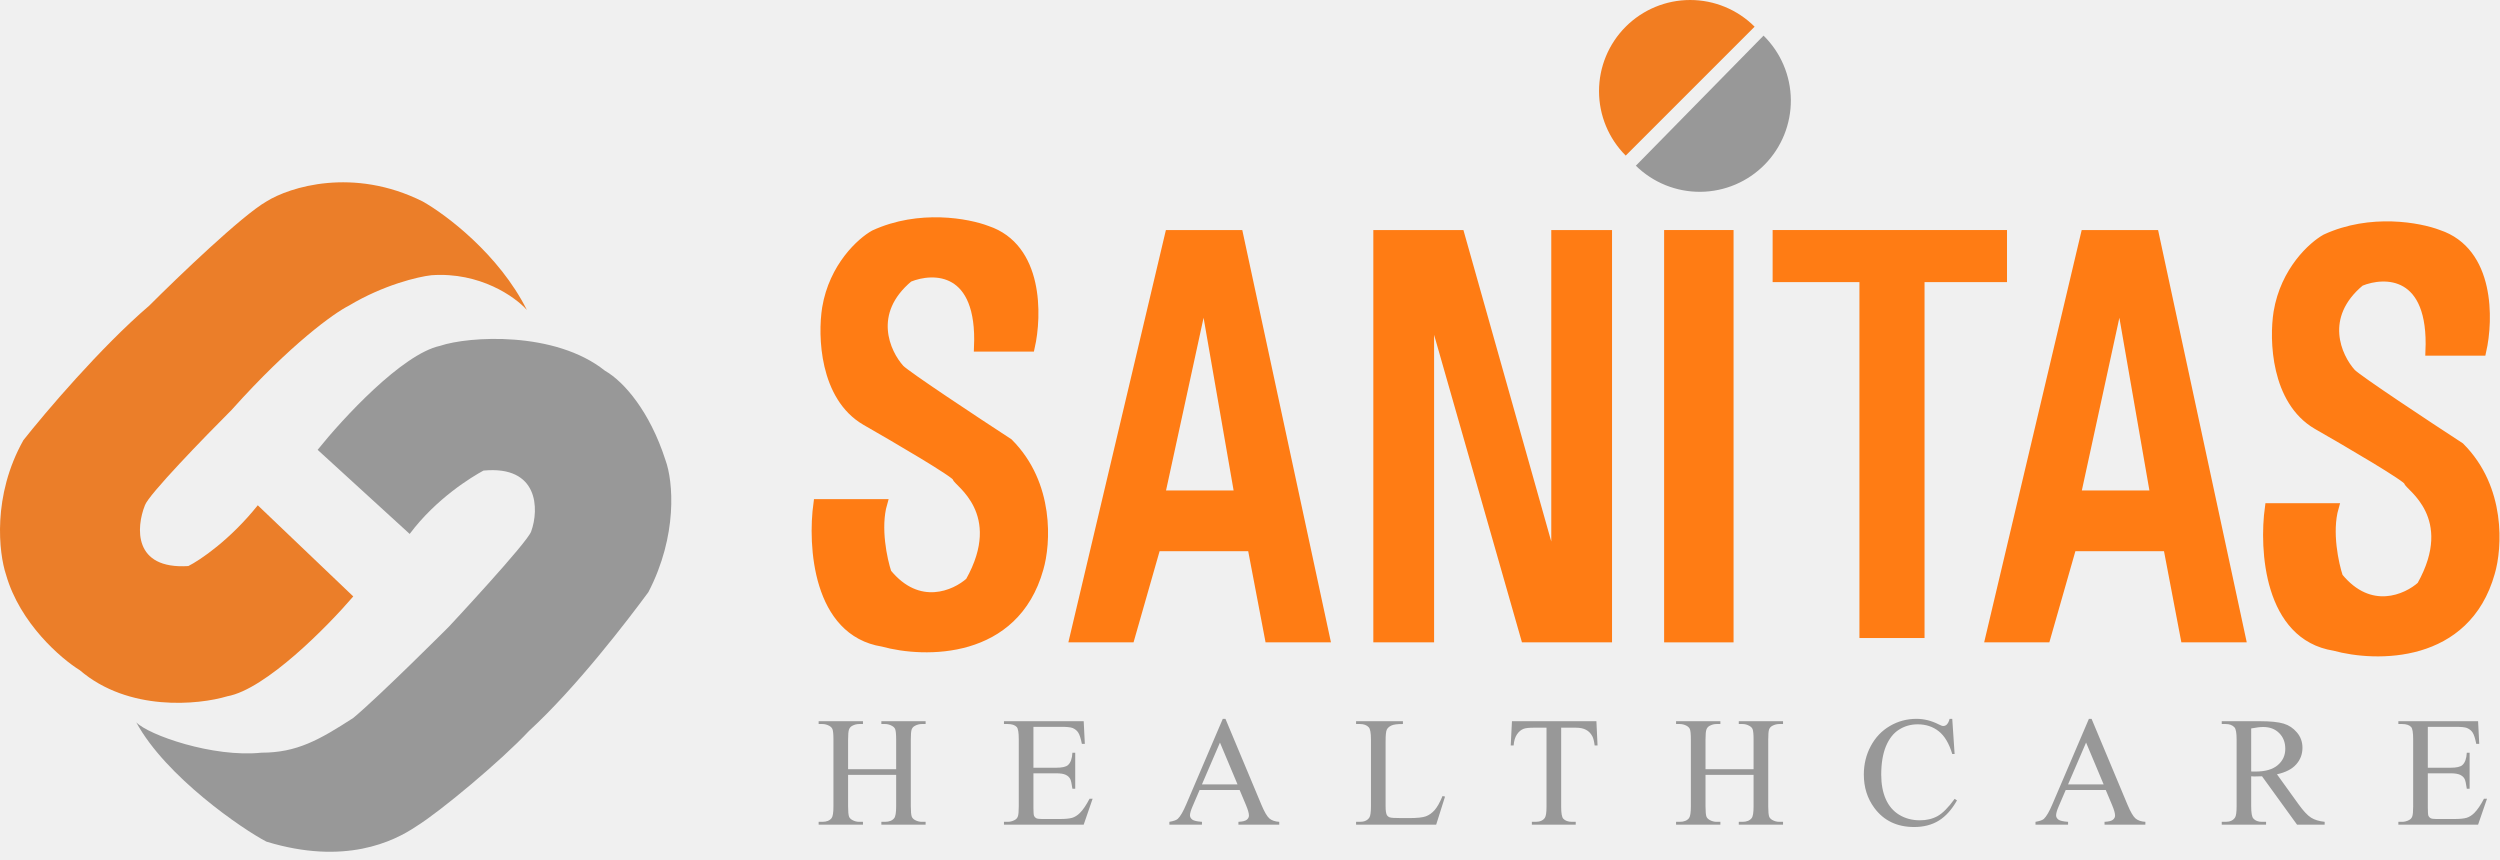
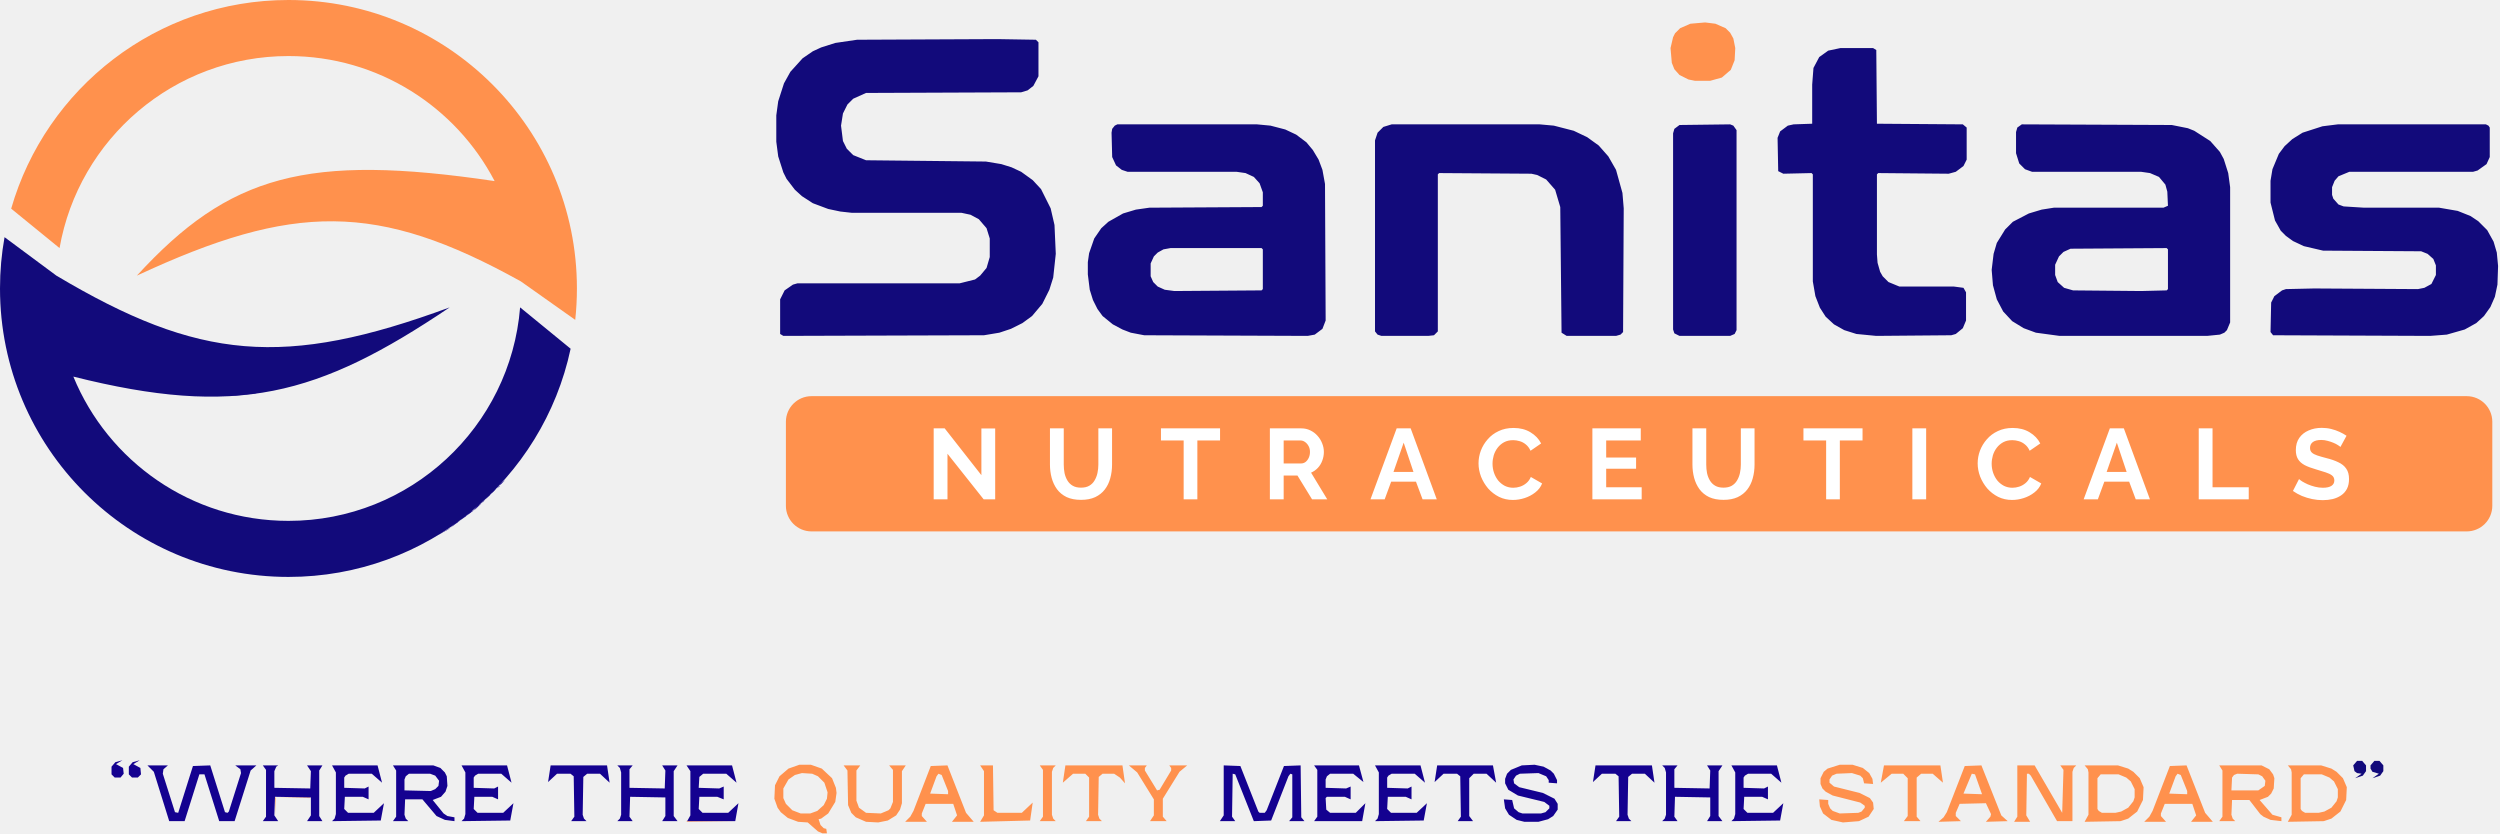
- <svg xmlns="http://www.w3.org/2000/svg" width="288" height="99" viewBox="0 0 288 99" fill="none">
-   <g clip-path="url(#clip0_259_195)">
-     <path d="M113.706 26.503C119.706 28.503 119.539 36.336 118.706 40.003H112.707C113.107 30.805 107.54 30.835 104.707 32C99.907 35.998 102.04 40.666 103.707 42.5C104.507 43.3 112.374 48.5 116.207 51C121.007 55.8 120.54 62.667 119.707 65.5C116.907 75.5 106.54 75.333 101.707 74C94.107 72.8 93.54 62.833 94.207 58H101.707C100.907 60.8 101.707 64.5 102.207 66C105.807 70.4 110.04 68.5 111.707 67C116.207 59 110.207 55.5 110.207 55C110.207 54.6 103.206 50.5 99.706 48.5C94.906 45.7 94.706 38.667 95.206 35.5C96.006 30.7 99.206 27.835 100.706 27.003C105.906 24.603 111.539 25.669 113.706 26.503Z" fill="#FF7C14" stroke="#FF7C14" />
-     <path d="M280.913 26.971C286.913 28.971 286.746 36.805 285.913 40.471H279.914C280.314 31.274 274.747 31.304 271.914 32.469C267.114 36.467 269.247 41.135 270.914 42.969C271.714 43.769 279.581 48.969 283.414 51.469C288.214 56.269 287.748 63.135 286.914 65.969C284.114 75.969 273.747 75.802 268.914 74.469C261.314 73.269 260.747 63.302 261.414 58.469H268.914C268.114 61.269 268.914 64.969 269.414 66.469C273.014 70.869 277.247 68.969 278.914 67.469C283.414 59.469 277.414 55.969 277.414 55.469C277.414 55.069 270.413 50.969 266.913 48.969C262.113 46.169 261.913 39.135 262.413 35.969C263.213 31.169 266.413 28.304 267.913 27.471C273.113 25.072 278.746 26.138 280.913 26.971Z" fill="#FF7C14" stroke="#FF7C14" />
-     <path fill-rule="evenodd" clip-rule="evenodd" d="M130.207 73.5L133.207 63H144.207L146.207 73.5H152.707L142.707 27H134.707L123.707 73.5H130.207ZM138.707 34L133.707 57H142.707L138.707 34Z" fill="#FF7C14" />
-     <path d="M133.207 63V62.5H132.83L132.726 62.863L133.207 63ZM130.207 73.5V74H130.584L130.688 73.637L130.207 73.5ZM144.207 63L144.698 62.906L144.621 62.5H144.207V63ZM146.207 73.5L145.716 73.594L145.793 74H146.207V73.5ZM152.707 73.5V74H153.326L153.196 73.395L152.707 73.5ZM142.707 27L143.196 26.895L143.111 26.5H142.707V27ZM134.707 27V26.5H134.312L134.22 26.885L134.707 27ZM123.707 73.5L123.22 73.385L123.075 74H123.707V73.5ZM133.707 57L133.218 56.894L133.087 57.5H133.707V57ZM138.707 34L139.2 33.914L138.218 33.894L138.707 34ZM142.707 57V57.5H143.301L143.2 56.914L142.707 57ZM132.726 62.863L129.726 73.363L130.688 73.637L133.688 63.137L132.726 62.863ZM144.207 62.5H133.207V63.5H144.207V62.5ZM146.698 73.406L144.698 62.906L143.716 63.094L145.716 73.594L146.698 73.406ZM152.707 73H146.207V74H152.707V73ZM142.218 27.105L152.218 73.605L153.196 73.395L143.196 26.895L142.218 27.105ZM134.707 27.5H142.707V26.5H134.707V27.5ZM124.194 73.615L135.194 27.115L134.22 26.885L123.22 73.385L124.194 73.615ZM130.207 73H123.707V74H130.207V73ZM134.196 57.106L139.196 34.106L138.218 33.894L133.218 56.894L134.196 57.106ZM142.707 56.5H133.707V57.5H142.707V56.5ZM138.214 34.086L142.214 57.086L143.2 56.914L139.2 33.914L138.214 34.086Z" fill="#FF7C14" />
-     <path fill-rule="evenodd" clip-rule="evenodd" d="M235.707 73.5L238.707 63H249.707L251.707 73.5H258.207L248.207 27H240.207L229.207 73.5H235.707ZM244.207 34L239.207 57H248.207L244.207 34Z" fill="#FF7C14" />
-     <path d="M238.707 63V62.5H238.33L238.226 62.863L238.707 63ZM235.707 73.5V74H236.084L236.188 73.637L235.707 73.5ZM249.707 63L250.198 62.906L250.121 62.5H249.707V63ZM251.707 73.5L251.216 73.594L251.293 74H251.707V73.5ZM258.207 73.5V74H258.826L258.696 73.395L258.207 73.5ZM248.207 27L248.696 26.895L248.611 26.5H248.207V27ZM240.207 27V26.5H239.812L239.72 26.885L240.207 27ZM229.207 73.5L228.72 73.385L228.575 74H229.207V73.5ZM239.207 57L238.718 56.894L238.587 57.5H239.207V57ZM244.207 34L244.7 33.914L243.718 33.894L244.207 34ZM248.207 57V57.5H248.801L248.7 56.914L248.207 57ZM238.226 62.863L235.226 73.363L236.188 73.637L239.188 63.137L238.226 62.863ZM249.707 62.5H238.707V63.5H249.707V62.5ZM252.198 73.406L250.198 62.906L249.216 63.094L251.216 73.594L252.198 73.406ZM258.207 73H251.707V74H258.207V73ZM247.718 27.105L257.718 73.605L258.696 73.395L248.696 26.895L247.718 27.105ZM240.207 27.5H248.207V26.5H240.207V27.5ZM229.694 73.615L240.694 27.115L239.72 26.885L228.72 73.385L229.694 73.615ZM235.707 73H229.207V74H235.707V73ZM239.696 57.106L244.696 34.106L243.718 33.894L238.718 56.894L239.696 57.106ZM248.207 56.5H239.207V57.5H248.207V56.5ZM243.714 34.086L247.714 57.086L248.7 56.914L244.7 33.914L243.714 34.086Z" fill="#FF7C14" />
-     <path d="M164.707 35V73.5H158.707V27H168.207L179.207 66V27H185.207V73.5H175.707L164.707 35Z" fill="#FF7C14" stroke="#FF7C14" />
-     <path d="M199.207 27H192.207V73.5H199.207V27Z" fill="#FF7C14" stroke="#FF7C14" />
-     <path d="M230.707 27H204.707V32H214.707V73H221.207V32H230.707V27Z" fill="#FF7C14" stroke="#FF7C14" />
-     <path d="M187.282 17.925C185.313 15.956 184.207 13.285 184.207 10.5C184.207 7.715 185.313 5.045 187.282 3.075C189.252 1.106 191.922 2.98763e-07 194.707 0C197.492 -2.98763e-07 200.163 1.106 202.132 3.075L194.707 10.5L187.282 17.925Z" fill="#F27D21" />
-     <path d="M203.161 4.104C205.148 6.055 206.279 8.716 206.305 11.5C206.331 14.285 205.249 16.966 203.299 18.953C201.348 20.94 198.687 22.071 195.903 22.097C193.118 22.123 190.437 21.041 188.45 19.091L195.805 11.598L203.161 4.104Z" fill="#989898" />
-     <path d="M97.7 88.61H103.237V85.2C103.237 84.591 103.199 84.189 103.123 83.996C103.064 83.85 102.941 83.724 102.754 83.618C102.502 83.478 102.235 83.407 101.954 83.407H101.532V83.082H106.63V83.407H106.208C105.927 83.407 105.66 83.475 105.408 83.609C105.221 83.703 105.092 83.847 105.021 84.04C104.957 84.228 104.925 84.614 104.925 85.2V92.891C104.925 93.494 104.963 93.893 105.039 94.086C105.098 94.232 105.218 94.358 105.399 94.464C105.657 94.605 105.927 94.675 106.208 94.675H106.63V95H101.532V94.675H101.954C102.44 94.675 102.795 94.531 103.018 94.244C103.164 94.057 103.237 93.606 103.237 92.891V89.261H97.7V92.891C97.7 93.494 97.738 93.893 97.814 94.086C97.873 94.232 97.996 94.358 98.184 94.464C98.436 94.605 98.702 94.675 98.983 94.675H99.414V95H94.308V94.675H94.73C95.222 94.675 95.579 94.531 95.802 94.244C95.942 94.057 96.013 93.606 96.013 92.891V85.2C96.013 84.591 95.975 84.189 95.898 83.996C95.84 83.85 95.72 83.724 95.538 83.618C95.28 83.478 95.011 83.407 94.73 83.407H94.308V83.082H99.414V83.407H98.983C98.702 83.407 98.436 83.475 98.184 83.609C98.002 83.703 97.876 83.847 97.806 84.04C97.735 84.228 97.7 84.614 97.7 85.2V88.61ZM119.05 83.732V88.443H121.669C122.348 88.443 122.802 88.341 123.031 88.136C123.336 87.866 123.506 87.392 123.541 86.712H123.866V90.86H123.541C123.459 90.28 123.377 89.908 123.295 89.744C123.189 89.539 123.016 89.378 122.776 89.261C122.536 89.144 122.167 89.085 121.669 89.085H119.05V93.014C119.05 93.541 119.073 93.863 119.12 93.981C119.167 94.092 119.249 94.183 119.366 94.253C119.483 94.317 119.706 94.35 120.034 94.35H122.055C122.729 94.35 123.218 94.303 123.523 94.209C123.828 94.115 124.121 93.931 124.402 93.655C124.765 93.292 125.137 92.744 125.518 92.012H125.87L124.842 95H115.657V94.675H116.079C116.36 94.675 116.627 94.607 116.879 94.473C117.066 94.379 117.192 94.238 117.257 94.051C117.327 93.863 117.362 93.48 117.362 92.899V85.156C117.362 84.4 117.286 83.935 117.134 83.759C116.923 83.524 116.571 83.407 116.079 83.407H115.657V83.082H124.842L124.973 85.692H124.631C124.508 85.065 124.37 84.635 124.217 84.4C124.071 84.166 123.851 83.987 123.558 83.864C123.324 83.776 122.911 83.732 122.319 83.732H119.05ZM142.807 91.01H138.193L137.384 92.891C137.185 93.353 137.085 93.699 137.085 93.928C137.085 94.109 137.17 94.27 137.34 94.411C137.516 94.546 137.891 94.634 138.465 94.675V95H134.712V94.675C135.21 94.587 135.533 94.473 135.679 94.332C135.978 94.051 136.309 93.48 136.672 92.618L140.865 82.81H141.172L145.321 92.724C145.655 93.52 145.956 94.039 146.226 94.279C146.501 94.514 146.882 94.645 147.369 94.675V95H142.666V94.675C143.141 94.651 143.46 94.572 143.624 94.438C143.794 94.303 143.879 94.139 143.879 93.945C143.879 93.688 143.762 93.28 143.528 92.724L142.807 91.01ZM142.561 90.359L140.539 85.543L138.465 90.359H142.561ZM166.178 91.704L166.468 91.766L165.448 95H156.22V94.675H156.668C157.172 94.675 157.532 94.511 157.749 94.183C157.872 93.995 157.934 93.561 157.934 92.882V85.191C157.934 84.447 157.852 83.981 157.688 83.794C157.459 83.536 157.119 83.407 156.668 83.407H156.22V83.082H161.616V83.407C160.984 83.401 160.538 83.46 160.28 83.583C160.028 83.706 159.856 83.861 159.762 84.049C159.668 84.236 159.621 84.685 159.621 85.394V92.882C159.621 93.368 159.668 93.702 159.762 93.884C159.832 94.007 159.941 94.098 160.087 94.156C160.234 94.215 160.691 94.244 161.458 94.244H162.328C163.242 94.244 163.884 94.177 164.253 94.042C164.622 93.907 164.959 93.67 165.264 93.33C165.569 92.984 165.873 92.442 166.178 91.704ZM183.906 83.082L184.038 85.877H183.704C183.64 85.385 183.552 85.033 183.44 84.822C183.259 84.482 183.016 84.233 182.711 84.075C182.412 83.911 182.016 83.829 181.524 83.829H179.846V92.935C179.846 93.667 179.925 94.124 180.083 94.306C180.306 94.552 180.648 94.675 181.111 94.675H181.524V95H176.471V94.675H176.892C177.396 94.675 177.754 94.522 177.965 94.218C178.094 94.03 178.158 93.603 178.158 92.935V83.829H176.725C176.169 83.829 175.773 83.87 175.539 83.952C175.234 84.064 174.974 84.277 174.757 84.594C174.54 84.91 174.411 85.338 174.37 85.877H174.036L174.177 83.082H183.906ZM196.475 88.61H202.012V85.2C202.012 84.591 201.974 84.189 201.898 83.996C201.839 83.85 201.716 83.724 201.529 83.618C201.277 83.478 201.01 83.407 200.729 83.407H200.307V83.082H205.405V83.407H204.983C204.702 83.407 204.435 83.475 204.183 83.609C203.996 83.703 203.867 83.847 203.796 84.04C203.732 84.228 203.7 84.614 203.7 85.2V92.891C203.7 93.494 203.738 93.893 203.814 94.086C203.873 94.232 203.993 94.358 204.174 94.464C204.432 94.605 204.702 94.675 204.983 94.675H205.405V95H200.307V94.675H200.729C201.215 94.675 201.57 94.531 201.793 94.244C201.939 94.057 202.012 93.606 202.012 92.891V89.261H196.475V92.891C196.475 93.494 196.513 93.893 196.589 94.086C196.648 94.232 196.771 94.358 196.959 94.464C197.211 94.605 197.477 94.675 197.758 94.675H198.189V95H193.083V94.675H193.504C193.997 94.675 194.354 94.531 194.577 94.244C194.717 94.057 194.788 93.606 194.788 92.891V85.2C194.788 84.591 194.75 84.189 194.673 83.996C194.615 83.85 194.495 83.724 194.313 83.618C194.055 83.478 193.786 83.407 193.504 83.407H193.083V83.082H198.189V83.407H197.758C197.477 83.407 197.211 83.475 196.959 83.609C196.777 83.703 196.651 83.847 196.581 84.04C196.51 84.228 196.475 84.614 196.475 85.2V88.61ZM224.9 82.81L225.172 86.861H224.9C224.536 85.648 224.018 84.775 223.344 84.242C222.67 83.709 221.862 83.442 220.918 83.442C220.127 83.442 219.412 83.644 218.774 84.049C218.135 84.447 217.631 85.086 217.262 85.965C216.899 86.844 216.717 87.936 216.717 89.243C216.717 90.321 216.89 91.256 217.236 92.047C217.581 92.838 218.1 93.444 218.791 93.866C219.489 94.288 220.283 94.499 221.173 94.499C221.947 94.499 222.629 94.335 223.221 94.007C223.813 93.673 224.463 93.014 225.172 92.029L225.445 92.205C224.847 93.266 224.15 94.042 223.353 94.534C222.556 95.026 221.61 95.272 220.514 95.272C218.539 95.272 217.01 94.54 215.926 93.075C215.118 91.985 214.713 90.702 214.713 89.226C214.713 88.036 214.98 86.943 215.513 85.947C216.046 84.951 216.779 84.181 217.71 83.636C218.648 83.085 219.67 82.81 220.778 82.81C221.639 82.81 222.489 83.02 223.326 83.442C223.573 83.571 223.748 83.636 223.854 83.636C224.012 83.636 224.15 83.58 224.267 83.469C224.419 83.311 224.528 83.091 224.592 82.81H224.9ZM242.584 91.01H237.97L237.161 92.891C236.962 93.353 236.862 93.699 236.862 93.928C236.862 94.109 236.947 94.27 237.117 94.411C237.293 94.546 237.668 94.634 238.242 94.675V95H234.489V94.675C234.987 94.587 235.31 94.473 235.456 94.332C235.755 94.051 236.086 93.48 236.449 92.618L240.642 82.81H240.949L245.098 92.724C245.432 93.52 245.733 94.039 246.003 94.279C246.278 94.514 246.659 94.645 247.146 94.675V95H242.443V94.675C242.918 94.651 243.237 94.572 243.401 94.438C243.571 94.303 243.656 94.139 243.656 93.945C243.656 93.688 243.539 93.28 243.305 92.724L242.584 91.01ZM242.338 90.359L240.316 85.543L238.242 90.359H242.338ZM267.801 95H264.619L260.585 89.428C260.286 89.439 260.043 89.445 259.855 89.445C259.779 89.445 259.697 89.445 259.609 89.445C259.521 89.439 259.43 89.434 259.337 89.428V92.891C259.337 93.641 259.419 94.106 259.583 94.288C259.805 94.546 260.139 94.675 260.585 94.675H261.051V95H255.944V94.675H256.392C256.896 94.675 257.257 94.511 257.473 94.183C257.596 94.001 257.658 93.57 257.658 92.891V85.191C257.658 84.441 257.576 83.976 257.412 83.794C257.183 83.536 256.844 83.407 256.392 83.407H255.944V83.082H260.286C261.552 83.082 262.483 83.176 263.081 83.363C263.684 83.545 264.194 83.885 264.61 84.383C265.032 84.875 265.243 85.464 265.243 86.149C265.243 86.882 265.003 87.518 264.522 88.057C264.048 88.596 263.309 88.977 262.307 89.199L264.768 92.618C265.331 93.403 265.814 93.925 266.219 94.183C266.623 94.44 267.15 94.605 267.801 94.675V95ZM259.337 88.874C259.448 88.874 259.545 88.877 259.627 88.883C259.709 88.883 259.776 88.883 259.829 88.883C260.966 88.883 261.821 88.637 262.395 88.144C262.975 87.652 263.265 87.025 263.265 86.264C263.265 85.519 263.031 84.916 262.562 84.453C262.099 83.984 261.484 83.75 260.717 83.75C260.377 83.75 259.917 83.806 259.337 83.917V88.874ZM279.684 83.732V88.443H282.303C282.983 88.443 283.437 88.341 283.666 88.136C283.97 87.866 284.14 87.392 284.175 86.712H284.5V90.86H284.175C284.093 90.28 284.011 89.908 283.929 89.744C283.824 89.539 283.651 89.378 283.411 89.261C283.17 89.144 282.801 89.085 282.303 89.085H279.684V93.014C279.684 93.541 279.708 93.863 279.754 93.981C279.801 94.092 279.883 94.183 280 94.253C280.118 94.317 280.34 94.35 280.668 94.35H282.69C283.364 94.35 283.853 94.303 284.158 94.209C284.462 94.115 284.755 93.931 285.037 93.655C285.4 93.292 285.772 92.744 286.153 92.012H286.504L285.476 95H276.291V94.675H276.713C276.995 94.675 277.261 94.607 277.513 94.473C277.701 94.379 277.827 94.238 277.891 94.051C277.961 93.863 277.997 93.48 277.997 92.899V85.156C277.997 84.4 277.92 83.935 277.768 83.759C277.557 83.524 277.206 83.407 276.713 83.407H276.291V83.082H285.476L285.608 85.692H285.265C285.142 85.065 285.004 84.635 284.852 84.4C284.706 84.166 284.486 83.987 284.193 83.864C283.958 83.776 283.545 83.732 282.954 83.732H279.684Z" fill="#989898" />
-     <path d="M49.695 31.707C55.295 31.307 59.361 34.207 60.695 35.707C57.494 29.304 51.362 24.707 48.695 23.209C40.695 19.209 33.362 21.542 30.695 23.209C27.895 24.809 20.529 31.875 17.195 35.209C11.595 40.009 5.196 47.542 2.696 50.709C-0.904 57.109 -0.137 63.709 0.696 66.209C2.296 71.809 7.03 75.875 9.196 77.209C14.796 82.009 22.863 81.209 26.196 80.209C30.596 79.409 37.696 72.209 40.696 68.709L29.696 58.209C26.496 62.209 23.029 64.542 21.695 65.209C15.295 65.609 15.695 60.709 16.695 58.209C17.095 57.009 23.528 50.375 26.695 47.209C33.495 39.609 38.528 36.042 40.195 35.209C44.195 32.809 48.195 31.874 49.695 31.707Z" fill="#EB7E29" />
-     <path d="M30.121 86.709C24.537 87.296 17.077 84.663 15.695 83.209C19.108 89.501 27.98 95.551 30.695 96.959C39.695 99.706 45.328 96.963 47.937 95.208C50.682 93.515 57.711 87.657 60.931 84.214C66.367 79.229 72.303 71.46 74.695 68.211C78.079 61.694 77.569 55.449 76.653 52.979C74.866 47.435 71.905 43.971 69.695 42.711C63.938 38.101 53.996 38.729 50.698 39.84C46.327 40.787 39.472 48.221 36.591 51.82L47.195 61.51C50.26 57.405 54.384 54.922 55.695 54.211C62.078 53.597 62.111 58.679 61.195 61.211C60.836 62.424 51.695 72.211 51.695 72.211C51.695 72.211 43.696 80.214 40.695 82.709C36.777 85.242 34.195 86.709 30.121 86.709Z" fill="#989898" />
+ <svg xmlns="http://www.w3.org/2000/svg" width="870" height="290" viewBox="0 0 870 290" fill="none">
+   <g clip-path="url(#clip0_1504_2505)">
+     <path fill-rule="evenodd" clip-rule="evenodd" d="M238.919 285.762L239.365 285.316L238.919 285.986H255.872L238.919 285.762ZM95.703 277.509V283.755L95.926 277.509L107.972 277.732V283.755V277.509H95.703ZM796.165 266.355L797.28 267.693L797.503 268.809V283.532L796.165 285.986L808.657 285.762L811.334 284.87L814.457 282.416L816.465 278.401L816.688 273.939L815.349 270.816L813.119 268.586L811.334 267.47L807.765 266.355H796.165ZM801.742 269.478H807.988L810.665 270.593L812.226 271.932L813.565 274.609V277.509L813.119 278.847L811.334 281.078L808.88 282.416L806.872 282.862H802.188L801.072 282.193L800.626 281.524V270.816L801.742 269.478ZM772.295 266.355L773.411 268.139V284.201L772.295 285.762H777.872L776.98 284.87L776.534 283.532L776.757 278.401H782.78L786.572 283.309L787.688 284.201L790.142 285.316L793.934 285.762V284.424L790.811 283.532L786.349 278.401L789.249 277.286L790.365 276.17L791.257 274.386L791.48 270.816L791.034 269.478L789.695 267.693L787.019 266.355H772.295ZM776.534 275.055L776.757 270.593L777.426 269.701L778.542 269.255L785.903 269.478L787.242 270.147L788.357 271.709L788.134 273.493L785.903 275.055H776.534ZM755.119 266.578L749.095 282.193L747.98 284.201L746.195 285.986H753.78L751.995 283.978V283.086L753.334 279.739H762.926L764.265 283.755L762.48 285.986H770.065L767.388 282.862L760.919 266.355L755.119 266.578ZM757.795 269.255L758.911 269.701L761.142 275.278V276.393L754.895 276.17L757.126 270.147L757.795 269.255ZM725.449 266.355L726.565 267.693L726.788 268.809V283.532L725.449 285.986L737.942 285.762L740.619 284.87L743.742 282.416L745.749 278.401L745.972 273.939L744.634 270.816L742.403 268.586L740.619 267.47L737.049 266.355H725.449ZM731.026 269.478H737.272L739.949 270.593L741.511 271.932L742.849 274.609V277.509L742.403 278.847L740.619 281.078L738.165 282.416L736.157 282.862H731.472L730.357 282.193L729.911 281.524V270.816L731.026 269.478ZM702.026 266.355V284.201L700.911 285.986H706.488L705.149 283.755L705.372 269.255H706.042L706.711 269.924L715.857 285.762H721.211V268.586L721.657 267.247L722.549 266.355H716.972L718.088 267.916L717.642 282.862L708.049 266.355H702.026ZM683.734 266.578L677.488 282.639L676.372 284.424L674.588 285.986L682.395 285.762L680.611 283.978V282.862L681.949 279.739L691.095 279.516L692.88 283.309L692.657 284.201L691.095 285.986L698.68 285.762L696.449 283.755L689.534 266.355L683.734 266.578ZM686.188 269.255L687.303 269.478L689.757 276.393L683.288 276.17L686.188 269.255ZM655.626 266.355L654.511 272.378L658.303 269.255H662.319L663.88 270.816V283.978L662.542 285.762H668.342L667.003 284.201V270.593L668.565 269.255H672.58L676.149 272.378L675.257 266.355H655.626ZM392.842 266.355L395.742 268.809L401.542 278.178V283.755L400.203 285.762H406.003L404.665 284.201V277.955L410.465 268.586L413.142 266.355H406.895L407.565 267.247V268.139L403.549 274.832L402.657 275.055L398.419 268.139V267.247L399.088 266.355H392.842ZM370.757 266.355L369.865 272.378L373.434 269.255H377.672L379.011 270.593V284.201L377.895 285.762H383.472L382.58 284.87L382.134 283.532L382.357 270.37L383.695 269.255H387.711L389.719 270.593L391.503 272.601L390.611 266.355H370.757ZM361.834 266.355L362.949 267.916V284.201L361.834 285.762H367.411L366.519 284.87L366.072 283.532V268.586L366.519 267.247L367.411 266.355H361.834ZM341.088 266.355L342.426 268.362V283.755L341.088 285.986L358.488 285.539L359.38 279.293L355.588 282.862H347.111L345.772 281.97L345.549 266.355H341.088ZM323.911 266.578L317.888 282.193L316.772 284.201L314.988 285.986H322.572L320.788 283.978V283.086L322.126 279.739H331.719L333.057 283.755L331.272 285.986H338.857L336.18 282.862L329.711 266.355L323.911 266.578ZM326.588 269.255L327.703 269.701L329.934 275.278V276.393L323.688 276.17L325.919 270.147L326.588 269.255ZM293.572 266.355L294.911 268.139L295.134 280.186L296.249 282.862L297.811 284.424L301.38 285.986L305.619 286.209L308.965 285.539L311.865 283.755L313.203 281.747L313.872 279.516V268.362L315.211 266.355H309.411L310.749 267.916V279.07L309.857 281.301L309.188 281.97L306.511 283.086L301.38 282.862L298.926 281.078L298.034 278.624V268.139L299.372 266.355H293.572ZM635.995 267.47L634.657 268.586L633.542 270.816V272.824L634.211 274.386L635.326 275.501L637.78 276.839L647.372 279.293L648.934 280.409V281.078L647.819 282.416L646.703 282.862L640.234 283.086L637.78 282.193L636.888 281.301L636.219 279.739V278.401L633.095 278.178L633.319 280.632L634.434 283.086L637.334 285.316L641.349 286.209L646.926 285.762L650.272 284.201L652.057 281.524L651.834 279.293L650.719 277.732L647.149 275.947L638.226 273.716L636.665 272.378V271.262L637.557 269.924L639.119 269.255L644.472 269.032L647.372 269.924L648.265 270.816L648.711 272.601L651.834 272.824L651.611 271.039L650.495 269.032L648.265 267.247L644.695 266.132H640.234L635.995 267.47ZM274.388 267.47L271.265 270.147L269.703 273.27L269.48 277.955L270.595 281.078L271.711 282.639L274.165 284.647L277.734 285.986L281.08 286.209L284.649 289.332L286.211 290.001H287.772L287.549 288.439L286.657 288.216L285.542 287.101L284.872 285.093L285.765 284.87L288.219 283.086L290.672 279.07L291.119 275.947L290.895 274.162L289.557 270.816L285.988 267.47L282.195 266.132H278.18L274.388 267.47ZM276.619 269.701L279.072 269.032L282.642 269.255L284.649 270.147L286.88 272.378L287.995 275.724L287.772 277.955L286.657 280.186L284.426 282.193L281.972 283.086H278.626L275.726 281.97L273.495 279.739L272.603 277.732V274.386L274.388 271.262L276.619 269.701ZM584.688 9.816L582.903 11.601L582.234 12.939L581.342 16.732L581.788 21.862L582.68 24.093L584.465 26.101L587.588 27.662L589.819 28.109H595.172L599.188 26.993L602.311 24.316L603.649 20.97L603.872 16.732L603.203 13.386L602.088 11.378L600.526 9.816L596.957 8.255L593.388 7.809L588.257 8.255L584.688 9.816Z" fill="#FF914D" />
+     <path fill-rule="evenodd" clip-rule="evenodd" d="M828.064 264.792H826.279L824.941 266.354V267.469L825.61 268.584L827.841 269.254L825.61 270.815L828.287 269.923L829.402 268.361V266.354L828.064 264.792ZM822.041 264.792H820.256L818.918 266.354L819.364 268.361L820.256 269.031L821.818 269.254L819.587 270.815L822.264 269.923L823.379 268.361V266.354L822.041 264.792ZM795.048 50.861L793.041 53.538L790.81 58.892L790.141 62.907V70.492L791.702 76.738L793.71 80.307L795.495 82.092L797.948 83.877L801.741 85.661L808.433 87.223L842.564 87.446L844.795 88.338L846.802 90.123L847.695 92.354V95.7L846.133 98.823L843.679 100.161L841.448 100.607L805.31 100.384L795.495 100.607L794.156 101.054L791.479 103.061L790.364 105.292L790.141 115.554L791.033 116.669L845.687 116.892L851.487 116.446L857.733 114.661L861.748 112.43L864.425 109.977L866.656 106.854L868.218 103.284L869.11 99.046L869.333 92.577L868.887 87.892L867.772 84.1L865.541 80.084L862.418 76.961L859.741 75.177L855.279 73.392L848.81 72.277H822.71L815.572 71.831L813.787 71.161L812.002 69.154L811.556 67.815V65.138L812.448 62.907L813.787 61.346L817.579 59.784H860.633L862.195 59.338L865.318 57.107L866.433 54.654V44.392L865.987 43.723L865.095 43.277H813.564L808.21 43.946L801.295 46.177L797.725 48.407L795.048 50.861ZM702.025 44.392L701.579 45.954V53.315L702.695 56.884L704.702 58.892L707.156 59.784H745.079L748.202 60.23L751.325 61.569L753.556 64.246L754.225 66.7L754.448 71.607L752.887 72.277H714.741L710.502 72.946L706.041 74.284L700.464 77.184L697.787 79.861L694.887 84.546L693.772 88.338L693.102 93.915L693.548 99.269L694.887 104.177L697.118 108.415L700.241 111.761L704.256 114.215L708.495 115.777L716.748 116.892H768.056L772.518 116.446L774.079 115.777L774.972 114.884L776.087 112.207V65.138L775.418 60.23L773.856 55.323L772.518 52.869L769.172 49.077L763.595 45.507L761.364 44.615L755.787 43.5L703.587 43.277L702.025 44.392ZM715.187 92.13L716.525 89.231L718.087 87.669L720.541 86.554L754.002 86.331L754.448 86.777V100.607L754.002 101.054L745.079 101.277L721.433 101.054L718.31 100.161L716.079 98.154L715.187 95.7V92.13ZM584.464 43.5L582.679 44.838L582.233 46.4V114.661L582.679 116L584.464 116.892H602.087L603.648 116.223L604.318 114.884V45.284L603.202 43.723L602.087 43.277L584.464 43.5ZM479.395 46.177L478.502 48.854V115.33L479.395 116.446L480.733 116.892H497.018L499.025 116.669L500.364 115.33V60.677L500.81 60.23L532.933 60.454L534.941 60.9L538.064 62.461L541.187 66.031L542.972 72.054L543.418 115.777L545.202 116.892H562.379L563.941 116.446L564.833 115.554L565.056 72.5L564.61 67.146L562.379 59.115L559.702 54.431L556.356 50.638L552.341 47.738L547.656 45.507L540.741 43.723L535.833 43.277H484.302L481.402 44.169L479.395 46.177ZM387.933 43.723L387.041 44.838L386.818 46.177L387.041 54.654L388.379 57.554L390.387 59.115L392.395 59.784H430.318L433.441 60.23L436.341 61.569L438.348 63.8L439.464 66.923V71.607L439.018 72.054L399.979 72.277L395.295 72.946L390.833 74.284L385.702 77.184L383.248 79.415L380.795 82.984L379.01 88.115L378.564 91.238V95.477L379.233 100.83L380.348 104.4L381.91 107.523L383.695 109.977L387.264 112.877L390.61 114.661L393.51 115.777L398.195 116.669L455.079 116.892L457.533 116.446L460.21 114.438L461.325 111.538L461.102 64.023L460.21 59.115L458.872 55.546L456.864 52.2L454.633 49.523L451.064 46.846L447.272 45.061L442.141 43.723L437.456 43.277H388.825L387.933 43.723ZM400.425 91.684L401.541 89.231L402.879 87.892L404.887 86.777L407.341 86.331H439.018L439.464 86.777V100.607L439.018 101.054L408.679 101.277L405.333 100.83L402.879 99.715L401.318 98.154L400.425 96.146V91.684ZM636.218 17.623L633.095 19.854L631.087 23.646L630.641 29.446V43.054L624.172 43.277L622.164 43.723L619.487 45.73L618.595 47.961L618.818 59.561L620.602 60.454L630.418 60.23L630.864 60.677V97.93L631.756 103.061L633.318 107.077L635.325 110.2L638.225 112.877L641.795 114.884L646.033 116.223L652.948 116.892L679.048 116.669L680.61 116.223L683.064 114.215L684.179 111.538V101.723L683.287 100.161L679.941 99.715H660.979L657.187 98.154L655.179 96.146L654.287 94.584L653.395 91.461L653.172 88.561V60.677L653.618 60.23L678.156 60.454L680.61 59.784L683.287 57.777L684.402 55.546V44.392L683.064 43.277L653.172 43.054L652.948 17.4L651.833 16.73H640.456L636.218 17.623ZM279.295 20.3L275.056 24.984L272.825 29L270.818 35.246L270.148 40.154V49.3L270.818 54.431L272.602 60.007L273.718 62.238L276.618 66.031L279.072 68.261L282.864 70.715L288.218 72.723L292.456 73.615L296.472 74.061H334.618L337.741 74.731L340.641 76.292L343.318 79.415L344.433 82.984V89.454L343.318 93.246L341.087 95.923L339.302 97.261L333.948 98.6H277.51L275.948 99.046L273.048 101.054L271.487 104.177V116.223L272.602 116.892L342.425 116.669L347.779 115.777L351.795 114.438L355.81 112.43L359.156 109.977L362.725 105.738L365.179 100.83L366.518 96.592L367.41 88.338L366.964 78.3L365.625 72.5L362.279 65.807L359.379 62.684L355.364 59.784L352.018 58.223L348.448 57.107L343.095 56.215L301.379 55.769L296.918 53.984L294.687 51.754L293.348 49.077L292.679 43.723L293.348 39.484L294.91 36.361L296.918 34.354L301.379 32.346L355.364 32.123L357.595 31.454L359.602 29.892L361.387 26.546V14.723L360.495 13.831L347.11 13.607L298.256 13.831L290.672 14.946L285.764 16.507L282.864 17.846L279.295 20.3Z" fill="#120A7B" />
+     <path fill-rule="evenodd" clip-rule="evenodd" d="M602.527 266.355L603.866 268.808V283.308L603.42 284.87L602.527 285.762L619.481 285.539L620.597 279.516L617.027 282.862H608.104L606.766 281.524L606.989 277.285H613.235L615.243 278.178V273.716L613.904 274.385L606.766 274.162V270.593L607.212 269.924L608.327 269.255H616.358L619.927 272.378L618.366 266.355H602.527ZM578.435 266.355L579.327 267.247L579.774 268.808V283.531L579.327 284.87L578.435 285.762H583.789L582.674 284.201L582.897 277.285L595.166 277.508V283.978L594.051 285.762H599.404L598.066 283.978V268.362L599.404 266.355H594.051L595.166 268.139L594.943 274.385L582.674 274.162V267.693L583.789 266.355H578.435ZM555.235 266.355L554.343 272.155L557.466 269.255H562.151L563.266 270.147L563.489 284.201L562.374 285.762H567.727L566.835 284.87L566.389 283.531L566.612 270.37L567.951 269.255H572.412L575.758 272.378L574.866 266.355H555.235ZM500.135 266.355L499.243 272.155L502.366 269.255H507.051L508.166 270.147L508.389 284.201L507.274 285.762H512.627L511.289 283.978V270.816L512.851 269.255H517.312L520.658 272.378L519.543 266.355H500.135ZM478.497 266.355L479.835 268.808V283.308L479.389 284.87L478.497 285.762L495.451 285.539L496.566 279.516L492.997 282.862H484.074L482.735 281.524L482.958 277.285H489.204L491.212 278.178V273.716L489.874 274.385L482.735 274.162V270.593L483.181 269.924L484.297 269.255H492.327L495.897 272.378L494.335 266.355H478.497ZM457.304 266.355L458.42 267.916V284.201L457.304 285.762H474.035L475.151 279.516L471.804 282.862H462.881L461.543 281.747L461.32 277.731L461.766 277.285H468.012L470.02 278.178V273.716L468.458 274.385L461.32 274.162V271.262L461.766 270.147L462.881 269.255H470.912L474.481 272.155L472.92 266.355H457.304ZM425.851 266.355V283.755L424.512 285.762H429.866L428.751 284.201L428.974 269.255L429.866 269.478L436.335 285.762L442.358 285.539L448.381 270.147L449.051 269.255L449.72 269.478V284.424L448.604 285.762H453.958L452.843 284.424L452.62 266.355L446.82 266.578L440.797 281.97L440.127 282.862H438.343L437.897 282.416L431.651 266.578L425.851 266.355ZM238.912 266.355L240.25 268.362V283.755L239.135 285.762H255.866L256.981 279.516L253.412 282.862H244.489L243.15 281.524L243.374 277.285H249.62L251.85 278.178V273.716L250.289 274.385L243.15 274.162L243.374 270.37L244.712 269.255H252.743L256.312 272.378L254.75 266.355H238.912ZM214.82 266.355L215.712 267.247L216.158 268.808V283.531L215.712 284.87L214.82 285.762H220.174L219.058 284.201L219.281 277.285L231.55 277.508V283.978L230.435 285.762H235.789L234.45 283.978V268.362L235.789 266.355H230.435L231.55 268.139L231.327 274.385L219.058 274.162V267.693L220.174 266.355H214.82ZM191.62 266.355L190.727 272.155L193.85 269.255H198.535L199.65 270.147L199.874 284.201L198.758 285.762H204.112L203.22 284.87L202.774 283.531L202.997 270.37L204.335 269.255H208.797L212.143 272.378L211.25 266.355H191.62ZM160.612 266.355L161.95 268.808V283.308L161.504 284.87L160.612 285.762L177.566 285.539L178.681 279.516L175.112 282.862H166.189L164.85 281.524L165.074 277.285H171.32L173.327 278.178V273.716L171.989 274.385L164.85 274.162V270.593L165.297 269.924L166.412 269.255H174.443L178.012 272.378L176.45 266.355H160.612ZM136.743 266.355L137.858 268.139V284.201L136.743 285.762H142.097L141.204 284.87L140.758 283.531L140.981 278.178H147.004L151.912 283.978L154.812 285.316L158.158 285.762V284.424L155.704 283.978L154.366 283.085L150.574 278.401L153.474 277.285L155.035 275.501L155.704 273.493L155.481 270.147L154.812 268.808L153.25 267.247L150.797 266.355H136.743ZM140.758 275.055V271.262L141.204 270.147L142.32 269.255H149.681L151.466 269.924L152.804 271.708L152.581 273.493L151.466 274.608L149.904 275.278L140.758 275.055ZM115.55 266.355L116.889 268.808V283.308L116.443 284.87L115.55 285.762L132.504 285.539L133.62 279.516L130.05 282.862H121.127L119.789 281.524L120.012 277.285H126.258L128.266 278.178V273.716L126.927 274.385L119.789 274.162V270.593L120.235 269.924L121.35 269.255H129.381L132.95 272.378L131.389 266.355H115.55ZM91.458 266.355L92.574 267.916V284.201L91.458 285.762H96.812L95.474 283.755L95.697 277.285L108.189 277.508V283.755L106.85 285.762H112.204L111.089 283.978V268.139L112.204 266.355H106.85L108.189 268.362L107.966 274.385L95.474 274.162V268.362L96.143 266.801L96.812 266.355H91.458ZM51.304 266.355L53.535 268.585L58.889 285.762H64.243L69.374 269.478H71.158L76.289 285.762H81.643L87.22 268.139L89.227 266.355H81.866L83.65 267.693L83.874 269.031L79.635 282.416L79.189 282.862L78.297 282.639L73.166 266.355L67.143 266.578L62.012 282.862L60.897 282.639L56.658 269.255L56.881 267.693L58.443 266.355H51.304ZM525.789 267.916L524.451 269.255L523.781 271.039V272.601L524.897 274.831L528.243 276.839L537.389 279.07L539.174 280.408V281.301L537.835 282.639L536.274 283.085H529.804L528.466 282.639L526.904 281.301L526.235 278.401L523.335 278.178L523.781 281.301L525.12 283.531L527.797 285.316L530.474 285.985H535.381L538.727 285.093L540.512 283.978L542.074 281.747V279.739L540.958 277.955L536.943 275.947L528.689 273.939L526.904 272.601L526.681 271.262L527.574 269.924L528.912 269.255L535.381 269.031L538.058 270.147L538.951 271.485V272.378L541.851 272.601V271.485L540.735 269.255L539.62 268.139L537.166 266.801L534.043 266.131L529.581 266.355L525.789 267.916ZM48.627 264.57L46.174 265.239L44.835 266.801V269.478L45.95 270.593H47.958L49.074 269.478L48.85 267.247L46.397 265.908L48.627 264.57ZM42.604 264.57L40.151 265.239L38.812 266.801V269.478L39.927 270.593H41.935L43.05 269.255L42.827 267.247L40.374 265.908L42.604 264.57ZM112.65 199.208L107.743 199.655L106.181 199.431L103.281 200.101H99.489L94.804 199.431L91.235 199.655L104.174 200.101L112.65 199.208ZM175.781 167.085L174.22 168.201L173.774 169.316L171.543 170.878L170.65 172.216H170.204L168.197 174.67L166.189 176.008L164.85 177.57L163.289 178.239L162.397 179.355H161.95L159.943 181.362L159.05 181.585L156.82 183.593L151.02 186.939L155.927 184.262L165.52 177.124L175.781 167.085ZM12.712 146.562L15.612 151.916L22.75 162.178L28.55 169.093L34.574 174.893L40.82 180.247L45.504 183.593L55.097 189.17L61.566 192.07L60.897 191.401L59.558 191.178L59.112 190.062L57.55 190.285L56.881 189.616L55.097 189.17L54.651 188.501L52.866 187.831L52.643 187.162L50.635 186.716L49.074 185.601V185.155L45.281 183.37L43.943 182.255L44.166 181.808L42.827 181.585L41.266 180.024L39.927 179.355L35.243 174.67L34.574 174.447L34.35 173.778H33.681L33.012 172.662L31.227 171.547L29.889 169.762L27.658 167.978L26.543 166.639L26.766 166.193L25.651 165.524L24.758 163.962L21.412 160.393L20.297 158.162L17.397 154.37L17.174 153.478L15.389 151.47L14.72 149.462L12.712 146.562ZM169.981 144.331L167.081 148.793L161.504 155.485L153.25 163.516L147.004 168.201L138.304 173.555L136.743 174.001L132.727 176.231L120.904 180.247L113.543 181.362L119.566 180.693L124.027 179.131L127.374 178.462L129.604 177.57L130.274 176.901H131.389L133.62 175.785L133.843 176.008L135.404 174.893H136.074L136.52 174.224L136.966 174.447L137.858 173.555H138.974L140.981 171.993L141.427 172.216L142.766 171.101L144.997 170.208L156.15 161.285L160.166 157.27L161.727 155.039L163.512 153.701L167.081 148.793L168.197 148.57L168.42 148.124H167.974V147.678L169.981 145.001V144.331ZM93.466 135.631L91.235 135.855L89.897 136.524L85.658 137.416L69.597 137.639L67.589 136.97L65.804 136.747L66.251 136.524L62.681 136.747L57.774 136.301L68.927 137.639H82.089L88.558 136.97L93.466 135.631ZM3.12 117.339L3.789 122.247L4.904 125.37L6.02 130.724L8.697 137.862L11.82 144.555L10.704 142.101L10.481 140.316L9.589 139.424L6.02 130.055L6.243 129.385L5.35 126.039L4.235 123.808V122.024L3.566 120.908L3.12 117.339ZM2.227 87.67L1.781 93.916V104.847L2.227 87.67Z" fill="#140190" />
+     <path d="M858.4 137.861H282.415C277.487 137.861 273.492 141.856 273.492 146.784V176.007C273.492 180.936 277.487 184.931 282.415 184.931H858.4C863.328 184.931 867.323 180.936 867.323 176.007V146.784C867.323 141.856 863.328 137.861 858.4 137.861Z" fill="#FF914D" />
+     <path d="M329.725 157.908V173.777H324.922V149.069H328.75L341.523 165.355V149.103H346.324V173.777H342.322L329.725 157.908ZM376.207 173.951C374.235 173.951 372.553 173.626 371.161 172.976C369.792 172.303 368.678 171.387 367.82 170.227C366.985 169.067 366.37 167.756 365.977 166.295C365.582 164.81 365.384 163.267 365.384 161.666V149.069H370.186V161.666C370.186 162.687 370.28 163.685 370.465 164.659C370.675 165.61 371.01 166.469 371.474 167.234C371.938 168 372.553 168.603 373.318 169.044C374.084 169.485 375.036 169.705 376.172 169.705C377.332 169.705 378.295 169.485 379.06 169.044C379.85 168.58 380.464 167.965 380.905 167.199C381.369 166.434 381.706 165.575 381.914 164.624C382.123 163.65 382.228 162.664 382.228 161.666V149.069H386.995V161.666C386.995 163.36 386.786 164.949 386.368 166.434C385.974 167.919 385.336 169.229 384.454 170.366C383.596 171.48 382.482 172.361 381.115 173.011C379.745 173.637 378.11 173.951 376.207 173.951ZM424.579 153.279H416.68V173.777H411.913V153.279H404.012V149.069H424.579V153.279ZM441.915 173.777V149.069H452.841C453.979 149.069 455.023 149.301 455.973 149.765C456.948 150.229 457.784 150.855 458.48 151.644C459.199 152.433 459.743 153.314 460.115 154.289C460.51 155.263 460.707 156.261 460.707 157.281C460.707 158.325 460.521 159.335 460.149 160.309C459.801 161.26 459.292 162.095 458.619 162.815C457.945 163.534 457.157 164.091 456.252 164.485L461.889 173.777H456.6L451.52 165.494H446.717V173.777H441.915ZM446.717 161.283H452.738C453.341 161.283 453.874 161.109 454.338 160.761C454.802 160.39 455.174 159.903 455.451 159.3C455.73 158.697 455.87 158.024 455.87 157.281C455.87 156.493 455.707 155.808 455.382 155.228C455.058 154.625 454.639 154.149 454.13 153.801C453.642 153.453 453.109 153.279 452.529 153.279H446.717V161.283ZM486.041 149.069H490.913L499.997 173.777H495.056L492.758 167.617H484.127L481.865 173.777H476.924L486.041 149.069ZM491.888 164.241L488.477 154.045L484.928 164.241H491.888ZM514.528 161.249C514.528 159.741 514.794 158.267 515.327 156.829C515.885 155.367 516.686 154.045 517.73 152.862C518.774 151.655 520.049 150.704 521.557 150.008C523.065 149.289 524.781 148.929 526.708 148.929C528.982 148.929 530.942 149.428 532.589 150.426C534.259 151.423 535.5 152.723 536.312 154.323L532.624 156.864C532.205 155.936 531.661 155.205 530.987 154.671C530.315 154.115 529.595 153.732 528.83 153.523C528.065 153.291 527.311 153.175 526.568 153.175C525.361 153.175 524.306 153.419 523.402 153.906C522.519 154.393 521.778 155.031 521.174 155.82C520.571 156.609 520.119 157.49 519.817 158.465C519.539 159.439 519.4 160.413 519.4 161.388C519.4 162.478 519.574 163.534 519.922 164.555C520.27 165.552 520.757 166.445 521.383 167.234C522.033 168 522.798 168.615 523.679 169.079C524.585 169.519 525.571 169.74 526.637 169.74C527.404 169.74 528.181 169.612 528.97 169.357C529.758 169.102 530.489 168.696 531.161 168.139C531.835 167.582 532.357 166.863 532.727 165.981L536.66 168.243C536.173 169.473 535.373 170.517 534.259 171.375C533.169 172.234 531.939 172.883 530.57 173.324C529.202 173.765 527.844 173.985 526.499 173.985C524.736 173.985 523.123 173.626 521.662 172.907C520.199 172.164 518.936 171.19 517.868 169.983C516.824 168.754 516.001 167.385 515.398 165.877C514.818 164.346 514.528 162.803 514.528 161.249ZM571.306 169.566V173.777H554.149V149.069H570.991V153.279H558.952V159.23H569.356V163.128H558.952V169.566H571.306ZM599.793 173.951C597.821 173.951 596.139 173.626 594.747 172.976C593.377 172.303 592.264 171.387 591.405 170.227C590.571 169.067 589.955 167.756 589.56 166.295C589.165 164.81 588.969 163.267 588.969 161.666V149.069H593.772V161.666C593.772 162.687 593.863 163.685 594.051 164.659C594.258 165.61 594.595 166.469 595.059 167.234C595.523 168 596.139 168.603 596.904 169.044C597.669 169.485 598.619 169.705 599.757 169.705C600.917 169.705 601.881 169.485 602.646 169.044C603.433 168.58 604.049 167.965 604.491 167.199C604.955 166.434 605.289 165.575 605.499 164.624C605.709 163.65 605.811 162.664 605.811 161.666V149.069H610.581V161.666C610.581 163.36 610.371 164.949 609.954 166.434C609.559 167.919 608.921 169.229 608.04 170.366C607.181 171.48 606.068 172.361 604.698 173.011C603.331 173.637 601.693 173.951 599.793 173.951ZM648.165 153.279H640.263V173.777H635.496V153.279H627.597V149.069H648.165V153.279ZM665.5 173.777V149.069H670.301V173.777H665.5ZM688.227 161.249C688.227 159.741 688.495 158.267 689.028 156.829C689.586 155.367 690.387 154.045 691.431 152.862C692.475 151.655 693.751 150.704 695.259 150.008C696.767 149.289 698.482 148.929 700.407 148.929C702.683 148.929 704.641 149.428 706.29 150.426C707.961 151.423 709.201 152.723 710.013 154.323L706.323 156.864C705.906 155.936 705.362 155.205 704.688 154.671C704.017 154.115 703.296 153.732 702.531 153.523C701.766 153.291 701.012 153.175 700.269 153.175C699.062 153.175 698.007 153.419 697.101 153.906C696.22 154.393 695.477 155.031 694.875 155.82C694.273 156.609 693.82 157.49 693.519 158.465C693.24 159.439 693.099 160.413 693.099 161.388C693.099 162.478 693.273 163.534 693.621 164.555C693.969 165.552 694.458 166.445 695.085 167.234C695.734 168 696.499 168.615 697.38 169.079C698.286 169.519 699.272 169.74 700.338 169.74C701.103 169.74 701.882 169.612 702.669 169.357C703.459 169.102 704.191 168.696 704.862 168.139C705.536 167.582 706.058 166.863 706.428 165.981L710.361 168.243C709.875 169.473 709.074 170.517 707.961 171.375C706.87 172.234 705.641 172.883 704.271 173.324C702.901 173.765 701.545 173.985 700.2 173.985C698.435 173.985 696.825 173.626 695.361 172.907C693.9 172.164 692.635 171.19 691.569 169.983C690.525 168.754 689.702 167.385 689.097 165.877C688.517 164.346 688.227 162.803 688.227 161.249ZM734.226 149.069H739.098L748.181 173.777H743.24L740.942 167.617H732.312L730.05 173.777H725.108L734.226 149.069ZM740.072 164.241L736.662 154.045L733.113 164.241H740.072ZM765.16 173.777V149.069H769.963V169.566H782.56V173.777H765.16ZM814.471 155.541C814.308 155.379 814.007 155.159 813.565 154.88C813.148 154.602 812.626 154.335 811.999 154.08C811.397 153.825 810.734 153.604 810.016 153.419C809.296 153.21 808.566 153.105 807.823 153.105C806.525 153.105 805.539 153.349 804.865 153.836C804.216 154.323 803.89 155.008 803.89 155.889C803.89 156.562 804.1 157.096 804.517 157.49C804.934 157.885 805.561 158.221 806.396 158.499C807.232 158.778 808.276 159.079 809.527 159.404C811.151 159.799 812.557 160.286 813.739 160.866C814.946 161.423 815.863 162.165 816.488 163.093C817.139 163.998 817.462 165.204 817.462 166.712C817.462 168.035 817.219 169.171 816.733 170.123C816.244 171.051 815.573 171.805 814.714 172.385C813.855 172.965 812.88 173.394 811.789 173.672C810.701 173.927 809.541 174.055 808.309 174.055C807.08 174.055 805.851 173.927 804.622 173.672C803.393 173.417 802.208 173.057 801.073 172.593C799.935 172.106 798.891 171.526 797.941 170.853L800.062 166.712C800.272 166.921 800.642 167.199 801.175 167.547C801.711 167.872 802.36 168.209 803.125 168.557C803.89 168.881 804.727 169.16 805.63 169.392C806.536 169.624 807.453 169.74 808.381 169.74C809.679 169.74 810.665 169.519 811.339 169.079C812.01 168.638 812.347 168.011 812.347 167.199C812.347 166.457 812.079 165.877 811.546 165.459C811.013 165.042 810.27 164.682 809.32 164.381C808.367 164.056 807.243 163.708 805.945 163.337C804.39 162.896 803.09 162.409 802.046 161.875C801.002 161.318 800.225 160.622 799.714 159.787C799.203 158.952 798.949 157.908 798.949 156.655C798.949 154.961 799.344 153.546 800.131 152.409C800.943 151.249 802.034 150.379 803.404 149.799C804.771 149.196 806.293 148.895 807.961 148.895C809.121 148.895 810.212 149.022 811.234 149.277C812.278 149.533 813.253 149.869 814.156 150.287C815.062 150.704 815.874 151.157 816.592 151.644L814.471 155.541Z" fill="white" />
+     <path d="M100.385 200.77C44.944 200.77 0 155.826 0 100.385C0 94.294 0.542 88.331 1.582 82.539L19.628 95.924C69.216 125.424 98.933 128.152 156.488 106.966C110.523 137.935 82.336 145.327 25.526 131.058C37.609 160.516 66.574 181.263 100.385 181.263C142.837 181.263 177.649 148.556 180.998 106.966L198.576 121.354C188.933 166.729 148.634 200.77 100.385 200.77Z" fill="#120A7B" />
+     <path d="M100.384 0C155.825 0 200.768 44.944 200.768 100.385C200.768 104.078 200.569 107.725 200.18 111.315L181.261 97.931L181.224 97.91C131.318 70.178 102.082 70.576 47.626 95.923C79.794 60.836 106.814 53.325 172.131 63.019C158.637 37.16 131.572 19.507 100.384 19.507C60.51 19.507 27.375 48.362 20.723 86.331L3.891 72.612C15.938 30.68 54.578 0 100.384 0Z" fill="#FF914D" />
  </g>
  <defs>
-     <clipPath id="clip0_259_195">
-       <rect width="288" height="99" fill="white" />
+     <clipPath id="clip0_1504_2505">
+       <rect width="870" height="290" fill="white" />
    </clipPath>
  </defs>
</svg>
